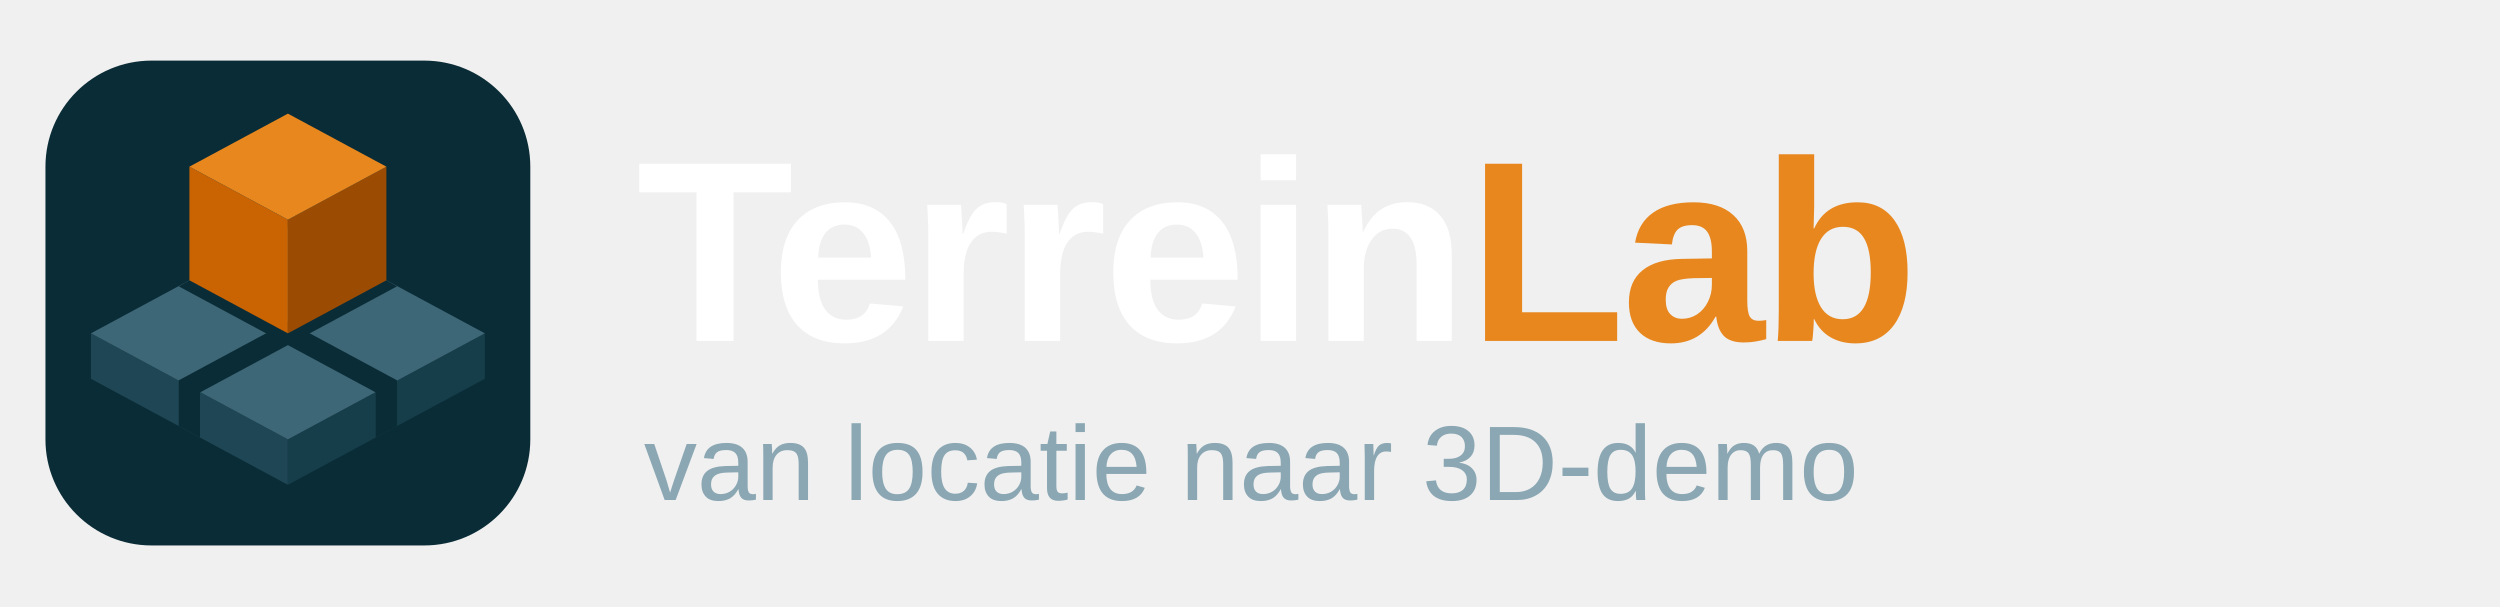
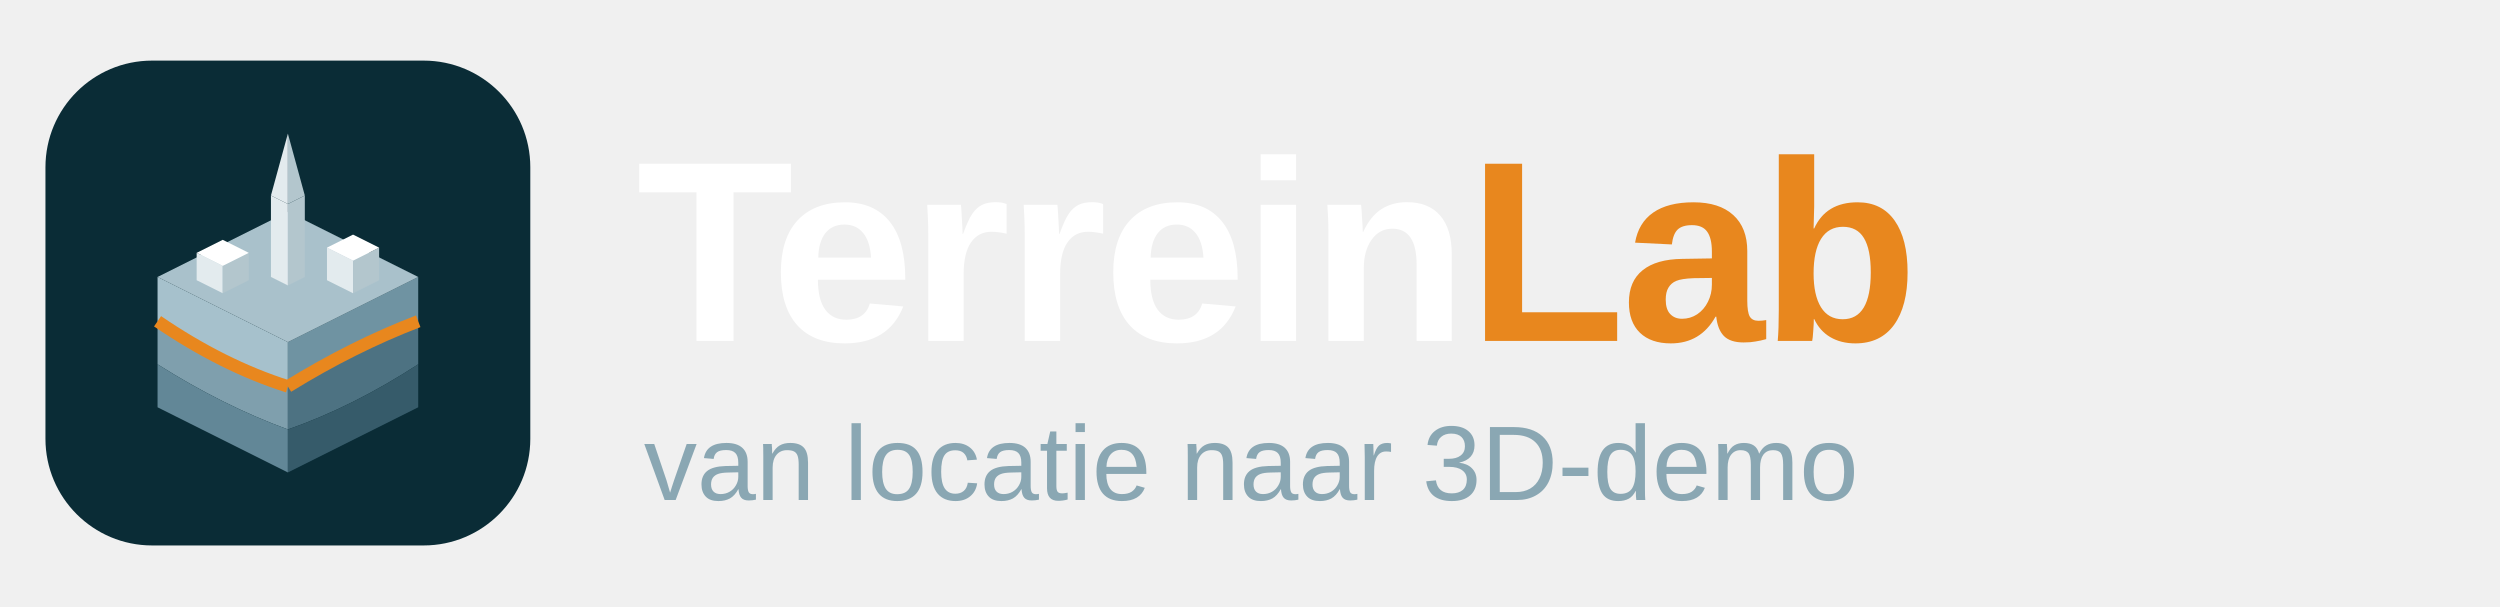
<svg xmlns="http://www.w3.org/2000/svg" viewBox="0 0 330 80" role="img" aria-label="TerreinLab, van locatie naar 3D-demo">
-   <svg x="6" y="8" width="64" height="64" viewBox="0 0 64 64">
-     <defs>
-       <clipPath id="tl-slab">
-         <path d="M6 36 L32 22 L58 36 L58 42 L32 56 L6 42 Z" />
-       </clipPath>
-     </defs>
-     <rect width="64" height="64" rx="14" fill="#0a2c36" />
-     <g clip-path="url(#tl-slab)">
-       <path d="M6 36 L32 50 L32 56 L6 42 Z" fill="#1e4654" />
-       <path d="M32 50 L58 36 L58 42 L32 56 Z" fill="#163d4a" />
-       <path d="M6 36 L32 22 L58 36 L32 50 Z" fill="#3d6676" />
-       <g fill="#0a2c36">
-         <path d="M17.6 29.8 L20.4 28.2 L46.4 42.2 L46.4 50 L43.6 50 L43.6 43.8 Z" />
-         <path d="M17.6 42.2 L43.6 28.2 L46.4 29.8 L20.4 43.8 L20.4 50 L17.6 50 Z" />
-       </g>
+   <svg x="6" y="8" width="64" height="64" viewBox="0 0 100 100">
+     <rect width="100" height="100" rx="22" fill="#0a2c36" />
+     <g transform="translate(50 50) scale(1.12) translate(-50 -46.8)">
+       <path d="M26.00 42.00 Q38.00 48.00 50.00 54.00 L50.00 62.16 Q38.00 58.36 26.00 50.16 Z" fill="#a6c1cc" />
+       <path d="M50.00 54.00 Q62.00 48.00 74.00 42.00 L74.00 50.16 Q62.00 54.76 50.00 62.16 Z" fill="#6f93a2" />
+       <path d="M26.00 50.16 Q38.00 58.36 50.00 62.16 L50.00 70.08 Q38.00 65.68 26.00 58.08 Z" fill="#7f9fad" />
+       <path d="M50.00 62.16 Q62.00 54.76 74.00 50.16 L74.00 58.08 Q62.00 65.88 50.00 70.08 Z" fill="#4d7282" />
+       <path d="M26.00 58.08 Q38.00 65.68 50.00 70.08 L50.00 78.00 Q38.00 72.00 26.00 66.00 Z" fill="#628797" />
+       <path d="M50.00 70.08 Q62.00 65.88 74.00 58.08 L74.00 66.00 Q62.00 72.00 50.00 78.00 Z" fill="#365b6a" />
+       <path d="M26.00 50.16 Q38.00 58.36 50.00 62.16 M50.00 62.16 Q62.00 54.76 74.00 50.16" fill="none" stroke="#e8871e" stroke-width="2.3" stroke-linejoin="round" />
+       <polygon points="26.00,42.00 50.00,30.00 74.00,42.00 50.00,54.00" fill="#a9c1cb" />
+       <polygon points="46.88,42.00 50.00,43.56 50.00,28.56 46.88,27.00" fill="#e3ebee" />
+       <polygon points="50.00,43.56 53.12,42.00 53.12,27.00 50.00,28.56" fill="#b3c6cd" />
+       <polygon points="46.88,27.00 50.00,28.56 50.00,15.60" fill="#e3ebee" />
+       <polygon points="50.00,28.56 53.12,27.00 50.00,15.60" fill="#b3c6cd" />
+       <polygon points="33.20,42.60 38.00,45.00 38.00,39.96 33.20,37.56" fill="#e3ebee" />
+       <polygon points="38.00,45.00 42.80,42.60 42.80,37.56 38.00,39.96" fill="#b3c6cd" />
+       <polygon points="33.20,37.56 38.00,35.16 42.80,37.56 38.00,39.96" fill="#ffffff" />
+       <polygon points="57.20,42.60 62.00,45.00 62.00,39.00 57.20,36.60" fill="#e3ebee" />
+       <polygon points="62.00,45.00 66.80,42.60 66.80,36.60 62.00,39.00" fill="#b3c6cd" />
+       <polygon points="57.20,36.60 62.00,34.20 66.80,36.60 62.00,39.00" fill="#ffffff" />
    </g>
-     <path d="M19 29 L32 36 L32 21 L19 14 Z" fill="#ca6302" />
-     <path d="M32 36 L45 29 L45 14 L32 21 Z" fill="#9c4c02" />
-     <path d="M19 14 L32 7 L45 14 L32 21 Z" fill="#e8871e" />
  </svg>
  <g font-family="'Rijksoverheid Sans Heading', 'RO Sans', 'Segoe UI', 'Helvetica Neue', Arial, sans-serif">
    <text x="84" y="45" font-size="34" font-weight="700" letter-spacing="-0.5" fill="#ffffff">Terrein<tspan fill="#e8871e">Lab</tspan>
    </text>
    <text x="85" y="66" font-size="14" fill="#8aa7b3">van locatie naar 3D-demo</text>
  </g>
</svg>
